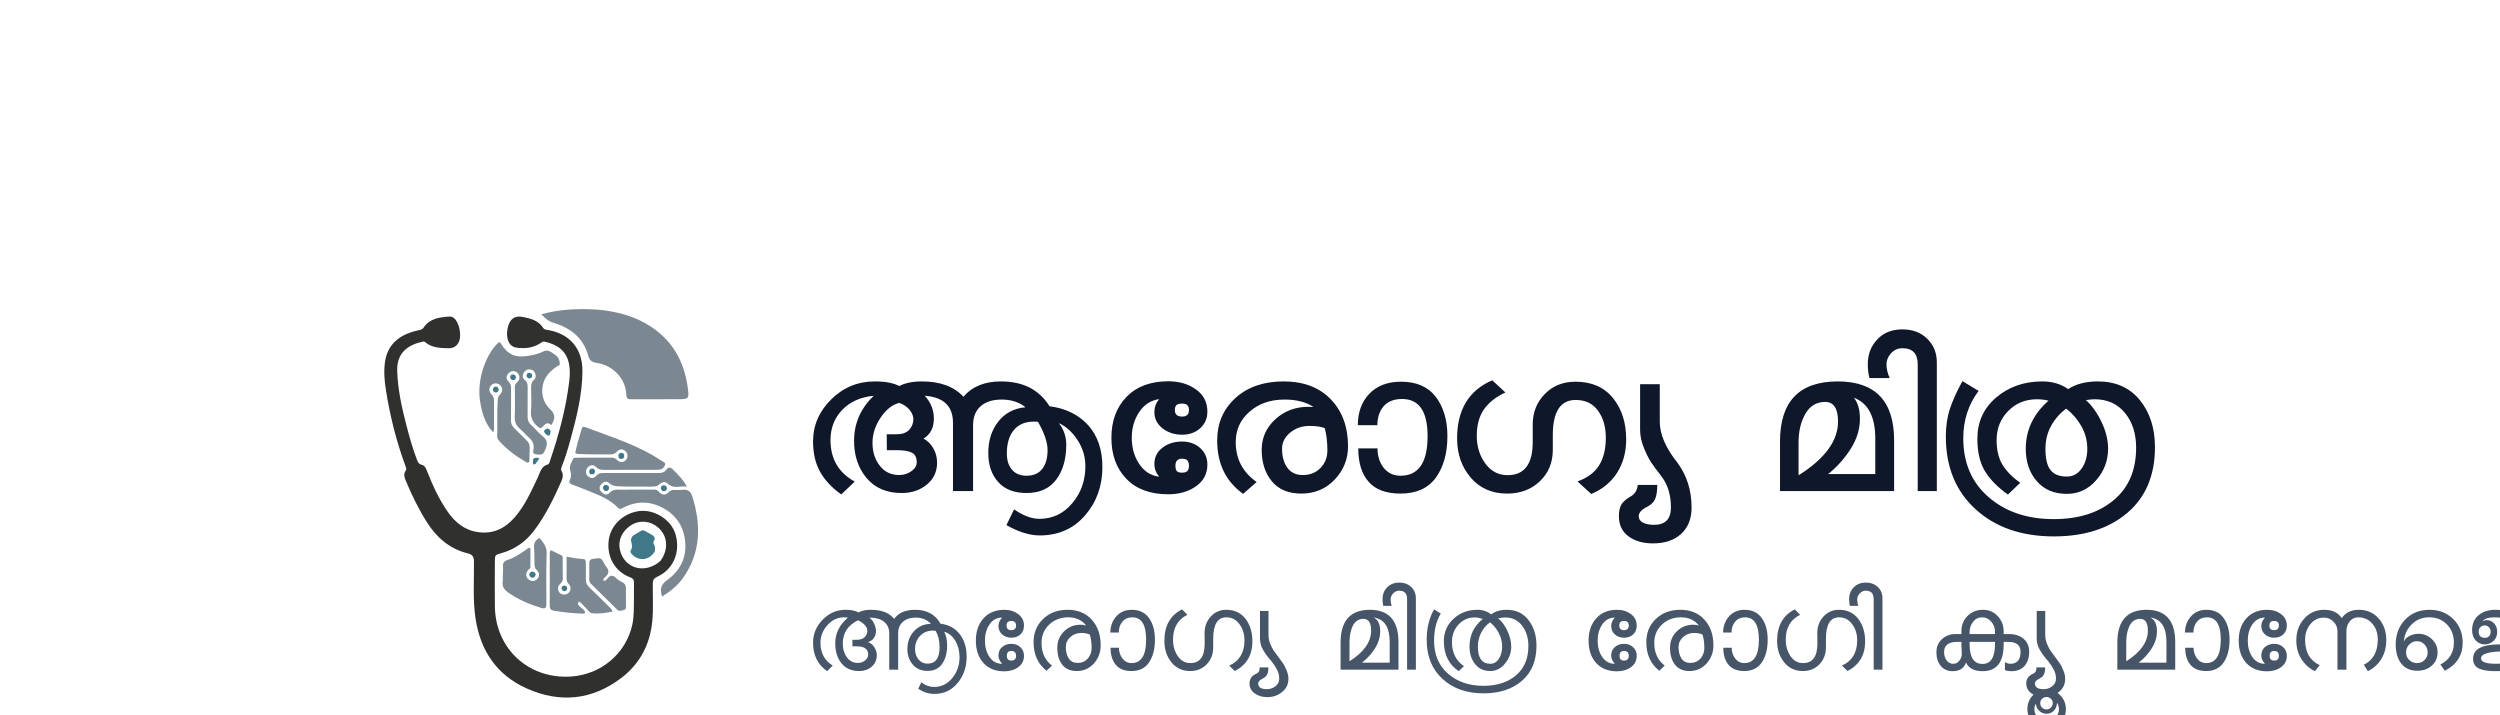
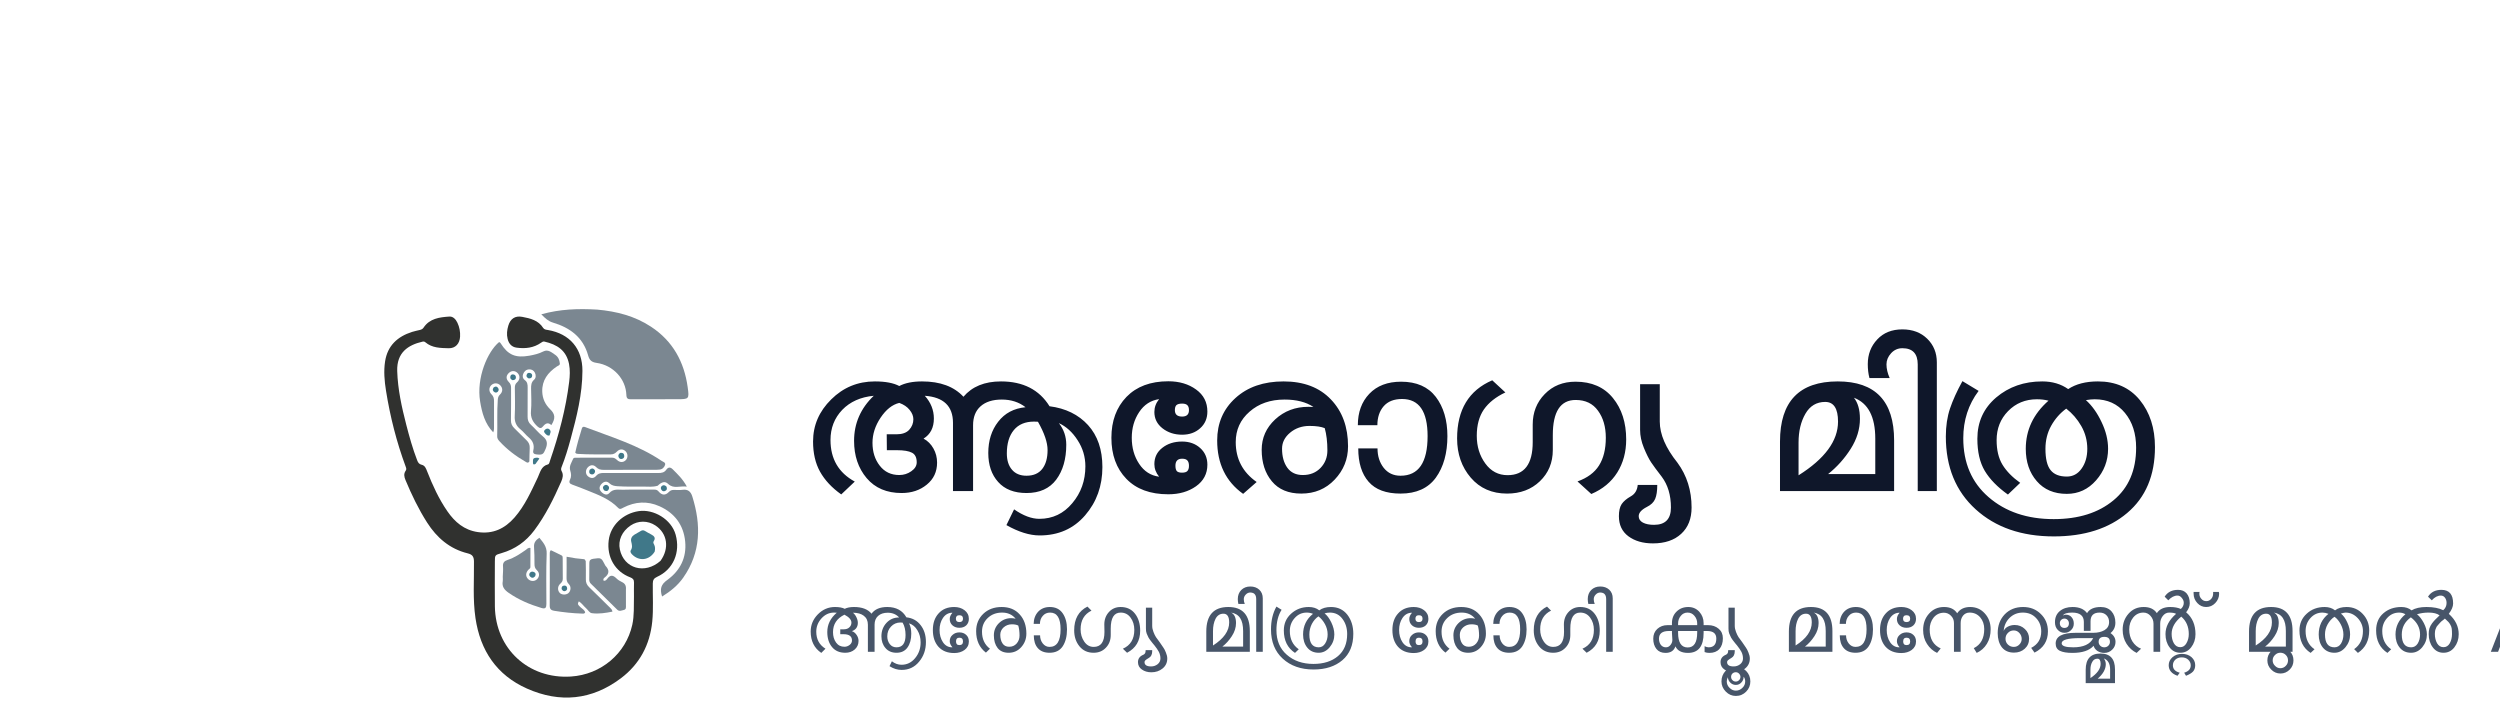
<svg xmlns="http://www.w3.org/2000/svg" width="280" height="80" viewBox="0 0 280 80" fill="none" role="img" aria-labelledby="logoTitle logoDesc">
  <rect width="580" height="500" rx="12" fill="none" />
  <g transform="translate(10 4) scale(0.1)">
    <path fill="#30312fff" opacity="1" stroke="none" d="M610.031,628 C610.035,622.502 609.93,617.499 610.077,612.505 C610.169,609.38 608.944,607.774 605.947,606.651 C588.815,600.232 579.435,584.029 581.733,565.242 C583.816,548.212 597.915,535.13 615.274,532.474 C632.085,529.902 651.969,541.58 656.741,558.909 C662.226,578.823 654.052,597.864 635.889,606.074 C632.186,607.747 631.181,609.801 631.13,613.606 C630.942,627.756 631.93,641.919 630.528,656.06 C627.919,682.356 616.262,703.972 595.323,719.716 C562.817,744.157 527.08,747.604 490.205,731.199 C456.287,716.11 437.925,688.73 432.531,652.247 C429.416,631.181 431.058,610.009 430.838,588.887 C430.78,583.306 429.002,581.032 423.735,579.729 C403.722,574.778 389.214,562.258 378.342,545.227 C368.729,530.166 361.002,514.114 354.143,497.635 C352.672,494.101 351.928,490.608 354.387,487.197 C355.552,485.581 354.91,484.097 354.316,482.49 C344.121,454.923 336.947,426.57 332.322,397.559 C330.585,386.665 329.606,375.679 331.301,364.745 C334.025,347.18 345.168,336.949 361.544,331.736 C364.39,330.83 367.346,330.269 370.251,329.551 C371.899,329.144 373.346,328.522 374.362,326.991 C381.268,316.584 392.324,315.328 403.265,314.544 C407.482,314.242 410.486,317.642 412.308,321.476 C414.639,326.38 415.578,331.559 415.291,337.007 C414.882,344.776 410.179,350.261 402.404,350.032 C393.367,349.767 383.968,349.787 376.399,343.343 C375.429,342.517 374.377,342.377 373.141,342.664 C357.044,346.404 344.215,354.827 344.879,375.602 C345.531,396.034 349.888,415.85 354.963,435.513 C358.454,449.037 362.203,462.51 367.249,475.576 C368.204,478.05 369.352,479.88 372.204,480.514 C375.953,481.347 377.109,484.623 378.347,487.787 C384.489,503.486 391.487,518.773 401.108,532.694 C409.431,544.737 419.878,553.674 435.071,555.916 C452.05,558.42 465.408,552.041 476.274,539.613 C487.827,526.399 494.843,510.472 502.285,494.824 C504.999,489.117 506.017,482.134 513.703,480.125 C515.257,479.719 515.5,477.447 516.039,475.881 C525.927,447.179 533.713,417.951 537.463,387.771 C538.282,381.18 538.604,374.373 537.348,367.831 C534.411,352.536 524.078,345.868 509.758,342.574 C508.287,342.235 507.292,342.931 506.15,343.744 C497.809,349.681 488.357,350.718 478.576,349.381 C473.051,348.625 469.878,344.946 468.53,339.559 C467.27,334.523 467.871,329.584 469.304,324.766 C471.606,317.033 476.904,313.366 484.854,314.865 C493.841,316.56 502.907,318.646 508.38,327.299 C509.568,329.177 511.76,329.283 513.708,329.615 C538.123,333.778 552.414,350.546 552.329,375.368 C552.239,401.591 545.885,426.781 539.067,451.849 C536.23,462.283 533.11,472.653 529.112,482.725 C528.48,484.316 528.021,485.868 528.959,487.512 C531.274,491.567 530.314,495.421 528.546,499.435 C520.138,518.527 510.963,537.205 498.416,553.98 C489.063,566.484 476.879,575.132 461.766,579.478 C454.28,581.63 454.261,581.657 454.251,589.24 C454.229,605.903 454.035,622.568 454.27,639.228 C454.938,686.668 492.044,720.786 539.427,717.714 C573.151,715.527 600.963,692.142 608.141,659.847 C610.438,649.514 609.769,638.972 610.031,628 M639.72,588.193 C649.966,574.159 647.558,557.401 634.014,548.491 C625.48,542.877 614.651,542.899 606.292,548.548 C596.589,555.104 592.066,565.187 594.242,575.408 C598.788,596.753 622.216,603.678 639.72,588.193 z" />
    <path fill="#00192b84" opacity="1" stroke="none" d="M568.904,306.762 C590.713,308.714 610.965,313.957 629.131,325.916 C653.602,342.026 666.288,365.277 670.214,393.711 C672.052,407.019 671.721,407.088 658.391,407.117 C641.226,407.153 624.059,407.084 606.894,407.212 C603.265,407.239 601.674,406.495 601.532,402.267 C600.936,384.442 586.742,369.065 568.284,366.454 C562.677,365.661 560.226,363.566 558.679,357.976 C553.117,337.883 538.425,326.951 519.268,321.3 C514.167,319.795 510.713,316.589 506.242,312.036 C527.277,306.141 547.764,305.508 568.904,306.762 z" />
    <path fill="#00192b84" opacity="1" stroke="none" d="M636.599,504.039 C631.004,505.693 625.64,504.969 620.337,504.976 C610.846,504.99 601.352,505.219 591.856,504.592 C588.255,504.354 585.211,503.857 582.427,501.195 C579.502,498.4 576.252,499.258 573.638,502.104 C571.2,504.757 570.651,507.659 573.209,510.596 C575.814,513.59 579.712,515.327 582.346,512.311 C586.972,507.013 592.671,508.659 597.994,508.504 C609.646,508.165 621.316,508.449 632.977,508.378 C634.968,508.366 636.281,508.868 637.649,510.481 C641.348,514.843 645.276,515.055 649.118,511.017 C650.828,509.22 652.572,508.678 654.83,508.71 C657.995,508.754 661.21,509.028 664.319,508.596 C670.341,507.76 673.615,510.408 675.349,515.938 C685.349,547.806 685.173,578.558 665.191,607.021 C659.015,615.819 650.771,622.438 641.526,628.107 C638.71,619.358 640.521,614.482 647.222,609.654 C661.908,599.074 669.131,584.448 667.407,566.538 C665.632,548.087 655.666,534.589 638.559,526.96 C624.909,520.872 611.352,521.762 598.109,528.552 C596.255,529.503 594.503,531.051 592.324,528.802 C582.87,519.05 570.482,514.393 558.27,509.471 C552.555,507.167 546.828,504.88 541.027,502.806 C538.069,501.749 536.867,500.306 538.416,497.264 C540.112,493.933 539.79,490.57 538.684,487.08 C537.115,482.126 540.123,478.094 541.903,473.893 C542.569,472.321 544.5,472.63 545.966,472.627 C559.131,472.603 572.297,472.66 585.463,472.587 C587.867,472.574 589.432,473.64 591.088,475.213 C594.239,478.207 598.129,478.141 600.863,475.374 C603.461,472.744 603.365,468.038 600.66,465.433 C597.759,462.641 594.009,462.571 590.919,465.814 C588.902,467.929 586.832,468.94 583.957,468.92 C571.796,468.837 559.631,469.16 547.48,468.37 C546.486,468.305 545.465,468.333 544.275,467.008 C546.228,458.004 548.883,448.8 551.753,439.653 C552.355,437.733 553.892,437.769 555.432,438.357 C584.639,449.515 614.829,458.459 641.106,476.228 C642.753,477.342 645.782,477.977 644.857,480.76 C643.955,483.472 641.865,485.62 638.699,485.96 C636.717,486.173 634.707,486.171 632.709,486.173 C613.877,486.193 595.044,486.153 576.212,486.238 C572.921,486.253 570.235,485.793 567.706,483.19 C564.949,480.352 561.406,480.314 558.404,483.354 C555.605,486.189 555.521,490.788 558.282,493.23 C561.373,495.962 564.956,496.181 567.603,493.055 C570.13,490.072 573.021,489.716 576.459,489.724 C596.791,489.772 617.124,489.667 637.456,489.777 C641.029,489.797 644.022,489.223 646.193,486.166 C648.429,483.018 650.745,482.901 653.54,485.707 C659.024,491.213 664.723,496.513 669.258,504.999 C661.383,503.928 654.436,507.937 648.178,501.875 C644.922,498.721 641.163,499.597 636.599,504.039 z" />
    <path fill="#00192b84" opacity="1" stroke="none" d="M492.899,476.807 C491.299,479.237 489.818,477.816 488.47,477.045 C477.705,470.889 467.937,463.451 459.507,454.315 C458.017,452.699 456.775,451.027 456.854,448.614 C457.298,434.968 456.5,421.302 457.528,407.66 C457.696,405.426 458.137,403.676 459.923,401.981 C463.382,398.7 463.269,394.484 460.144,391.411 C457.356,388.671 453.097,388.661 450.233,391.387 C447.446,394.04 447.291,398.543 450.488,401.636 C452.802,403.874 453.32,406.261 453.298,409.216 C453.223,419.377 453.3,429.538 453.29,439.699 C453.289,441.158 453.127,442.616 452.436,444.25 C443.105,434.582 439.817,422.346 437.735,409.647 C433.374,383.042 446.143,353.775 458.88,343.221 C459.864,343.194 460.365,343.898 460.803,344.593 C468.967,357.541 477.312,361.172 492.869,358.381 C498.274,357.411 503.569,356.141 508.559,353.6 C513.853,350.904 517.792,354.735 521.704,357.322 C525.039,359.527 526.711,363.088 527.032,367.079 C527.202,369.189 525.065,369.531 523.748,370.415 C513.628,377.203 506.851,385.953 507.326,398.815 C507.609,406.466 510.625,413.002 516.142,418.32 C521.86,423.832 522.311,428.587 517.491,436.122 C513.789,432.59 510.87,434.199 508.15,437.599 C506.226,440.004 504.503,439.956 502.012,437.659 C496.828,432.88 493.988,427.78 494.696,420.286 C495.475,412.032 494.913,403.645 494.822,395.317 C494.781,391.584 494.939,388.176 498.113,385.363 C500.448,383.293 500.398,380.187 499.102,377.469 C497.854,374.854 495.381,373.519 492.546,373.702 C489.291,373.912 487.074,375.824 485.915,378.965 C484.909,381.69 485.57,384.116 487.732,385.683 C490.762,387.88 490.995,390.786 490.975,394.055 C490.912,404.882 491.04,415.711 490.915,426.537 C490.871,430.259 491.786,433.189 494.682,435.794 C499.258,439.91 503.112,444.883 507.92,448.67 C513.057,452.717 513.456,456.933 511.188,462.554 C508.637,468.876 507.741,469.651 500.944,468.956 C498.06,468.66 496.568,467.513 497.297,464.45 C498.709,458.518 496.88,453.868 492.204,449.947 C488.9,447.176 486.296,443.559 482.941,440.864 C477.981,436.878 476.141,432.227 476.503,425.77 C477.089,415.309 476.703,404.79 476.629,394.296 C476.612,391.831 477.108,389.949 479.128,388.182 C482.465,385.261 482.596,380.929 479.926,378.045 C477.145,375.039 473.154,374.815 470.143,377.495 C466.68,380.577 466.389,384.432 469.921,387.918 C471.95,389.92 472.404,392.001 472.39,394.599 C472.326,406.593 472.525,418.59 472.262,430.578 C472.177,434.478 473.514,437.206 476.197,439.761 C480.777,444.123 485.1,448.755 489.704,453.09 C492.337,455.57 493.478,458.337 493.274,461.95 C493.001,466.768 493.072,471.606 492.899,476.807 z" />
    <path fill="#00192b84" opacity="1" stroke="none" d="M556.024,588.427 C556.132,595.538 556.289,602.199 556.147,608.852 C556.07,612.454 557.256,615.167 559.86,617.664 C567.785,625.262 575.526,633.052 583.37,640.735 C584.445,641.789 585.545,642.758 585.928,645.026 C578.218,646.562 570.605,647.8 562.894,646.762 C560.093,646.385 558.672,643.174 556.545,641.343 C553.681,638.877 551.625,635.524 548.286,633.486 C546.69,636.451 546.93,637.116 550.327,640.237 C552.222,641.978 554.776,643.176 555.395,645.964 C554.497,647.635 553.017,647.247 551.778,647.21 C541.294,646.898 530.891,645.751 520.541,644.069 C517.337,643.548 515.661,642.175 515.687,638.502 C515.826,619.028 515.734,599.553 515.735,580.078 C515.735,578.933 515.622,577.735 516.95,576.204 C520.863,578.098 524.996,580.006 529.031,582.104 C530.366,582.799 530.207,584.384 530.212,585.718 C530.241,593.208 530.203,600.699 530.318,608.188 C530.354,610.587 529.379,612.121 527.607,613.686 C524.399,616.519 524.216,621.01 526.801,623.945 C528.881,626.306 533.764,626.558 536.429,624.442 C539.366,622.11 540.004,617.076 537.073,614.204 C534.722,611.901 534.476,609.544 534.539,606.611 C534.697,599.167 534.591,591.718 534.591,583.546 C541.541,584.967 547.896,585.827 554.295,586.3 C554.885,586.343 555.399,587.392 556.024,588.427 z" />
    <path fill="#00192b84" opacity="1" stroke="none" d="M463.105,606.022 C463.221,601.874 463.686,598.184 463.367,594.564 C462.988,590.274 464.751,588.299 468.69,587.046 C476.226,584.648 482.723,580.212 489.143,575.705 C490.436,574.798 491.41,573.159 494.092,573.72 C494.092,580.818 494.141,588.04 494.05,595.26 C494.032,596.697 492.49,597.327 491.624,598.308 C488.62,601.709 488.57,605.67 491.483,608.544 C494.278,611.302 498.661,611.42 501.402,608.811 C504.386,605.971 504.62,601.711 501.313,598.636 C499.064,596.544 498.619,594.362 498.614,591.579 C498.603,585.259 498.596,578.921 498.119,572.626 C497.75,567.761 500.095,564.89 504.074,562.286 C508.354,567.595 512.576,572.15 512.275,580.035 C511.556,598.828 511.876,617.664 511.951,636.482 C511.968,640.733 510.827,642.248 506.394,640.923 C493.39,637.039 481.076,631.843 469.831,624.074 C465.019,620.75 461.943,617.163 463.08,611 C463.347,609.551 463.112,608.01 463.105,606.022 z" />
    <path fill="#00192b84" opacity="1" stroke="none" d="M601.034,620.295 C601.044,626.582 601.078,632.404 601.047,638.226 C601.036,640.168 601.467,642.505 598.793,643.119 C596.296,643.691 593.656,645.171 591.262,642.816 C581.425,633.136 571.599,623.445 561.771,613.755 C560.518,612.519 559.95,610.971 559.954,609.248 C559.972,602.927 560.051,596.608 560.066,590.288 C560.072,587.415 561.533,586.251 564.308,585.857 C573.42,584.561 573.409,584.487 577.693,592.908 C577.844,593.204 577.964,593.539 578.187,593.772 C582.821,598.604 582.427,602.948 577.057,606.965 C576.192,607.613 575.393,608.644 575.903,610.252 C578.019,611.041 579.35,609.358 580.27,608.095 C583.589,603.536 586.685,604.11 590.329,607.724 C592.066,609.446 594.279,610.85 596.517,611.867 C600.099,613.496 601.429,616.097 601.034,620.295 z" />
    <path fill="#155a6fd0" opacity="1" stroke="none" d="M510.593,445.511 C508.651,443.447 509.181,442.023 511.045,440.767 C512.659,439.68 514.26,439.769 515.565,441.098 C517.885,443.461 515.817,445.589 515.556,447.631 C512.956,448.462 512.065,446.775 510.593,445.511 z" />
    <path fill="#155a6fd0" opacity="1" stroke="none" d="M499.368,605.403 C497.294,607.698 495.392,607.519 493.631,605.67 C492.645,604.634 492.454,603.22 493.197,602.007 C494.142,600.463 495.679,599.821 497.447,600.442 C499.673,601.224 500.541,602.76 499.368,605.403 z" />
    <path fill="#155a6fd0" opacity="1" stroke="none" d="M576.896,509.396 C575.12,507.455 574.594,505.629 576.5,503.964 C577.685,502.93 579.203,502.667 580.619,503.69 C581.964,504.661 582.511,506.048 581.947,507.61 C581.123,509.89 579.468,510.554 576.896,509.396 z" />
    <path fill="#155a6fd0" opacity="1" stroke="none" d="M594.586,467.234 C597.567,466.865 599.106,468.001 599.17,470.695 C599.211,472.367 598.294,473.54 596.666,473.979 C595.235,474.366 593.914,473.867 593.194,472.647 C592.037,470.688 592.365,468.838 594.586,467.234 z" />
    <path fill="#155a6fd0" opacity="1" stroke="none" d="M646.44,504.956 C647.494,507.49 646.84,509.177 644.636,509.996 C643.119,510.56 641.73,510.036 640.813,508.614 C639.914,507.219 639.842,505.669 641.005,504.544 C642.641,502.96 644.513,503.045 646.44,504.956 z" />
    <path fill="#155a6fd0" opacity="1" stroke="none" d="M452.877,393.903 C455.312,392.224 457.004,392.968 458.127,394.985 C458.81,396.212 458.539,397.609 457.533,398.682 C456.493,399.79 455.152,399.973 453.896,399.227 C451.87,398.023 451.294,396.309 452.877,393.903 z" />
    <path fill="#155a6fd0" opacity="1" stroke="none" d="M499.703,479.681 C496.789,481.082 496.913,479.077 496.927,477.527 C496.944,475.642 496.524,473.296 499.271,472.865 C500.791,472.626 502.488,472.155 504.096,473.61 C502.702,475.552 501.318,477.481 499.703,479.681 z" />
    <path fill="#155a6fd0" opacity="1" stroke="none" d="M474.208,385.842 C471.579,384.856 471.04,383.081 471.775,380.972 C472.267,379.556 473.626,379.179 475.036,379.391 C476.717,379.645 477.684,380.77 477.822,382.385 C478.014,384.627 476.626,385.618 474.208,385.842 z" />
    <path fill="#155a6fd0" opacity="1" stroke="none" d="M560.325,486.303 C562.228,484.327 564.057,484.181 565.674,485.899 C566.786,487.08 566.674,488.624 565.754,489.969 C564.93,491.175 563.63,491.616 562.296,491.261 C559.865,490.613 559.512,488.809 560.325,486.303 z" />
    <path fill="#155a6fd0" opacity="1" stroke="none" d="M492.145,383.853 C489.551,382.631 489.136,380.867 490.267,378.829 C491.005,377.499 492.429,377.439 493.781,377.787 C495.23,378.16 496.053,379.201 496.02,380.665 C495.97,382.851 494.688,383.911 492.145,383.853 z" />
    <path fill="#155a6fd0" opacity="1" stroke="none" d="M529.01,619.74 C528.775,617.125 529.902,615.962 532.04,615.844 C533.481,615.764 534.6,616.453 535.014,617.89 C535.46,619.444 535.145,620.9 533.64,621.701 C531.671,622.749 530.212,621.881 529.01,619.74 z" />
    <path fill="#155a6fd0" opacity="1" stroke="none" d="M633.214,577.905 C627.033,587.754 615.689,588.916 607.846,580.868 C606.603,579.593 605.559,577.784 606.472,576.39 C608.654,573.059 607.765,569.942 606.955,566.547 C606.182,563.305 607.653,560.655 610.445,558.895 C612.836,557.388 615.348,556.073 617.782,554.632 C619.375,553.688 620.826,553.707 622.442,554.718 C624.692,556.125 627.051,557.365 629.403,558.6 C632.599,560.279 634.645,562.388 632.201,566.083 C631.252,567.518 631.942,568.593 632.55,569.767 C633.841,572.257 633.939,574.86 633.214,577.905 z" />
  </g>
  <text x="90" y="55" font-family="'Noto Sans Devanagari', 'Mangal', 'Noto Sans Bengali', 'Noto Sans', sans-serif" font-size="22" font-weight="700" fill="#0F172A">
    ആരോഗ്യ മിത്ര
  </text>
-   <text x="90" y="75" font-family="'Noto Sans Devanagari', 'Mangal', 'Noto Sans Bengali', 'Noto Sans', sans-serif" font-size="12" fill="#475569">
+   <text x="90" y="73" font-family="'Noto Sans Devanagari', 'Mangal', 'Noto Sans Bengali', 'Noto Sans', sans-serif" font-size="9" fill="#475569">
    ആരോഗ്യ മിത്ര രോഗി ക്യൂ മാനേജ്മെന്റ് മുതൽ AI കാത്തിരിപ്പ് സമയ പ്രവചനം വരെ എല്ലാം കൈകാര്യം ചെയ്യുന്നു।
  </text>
</svg>
